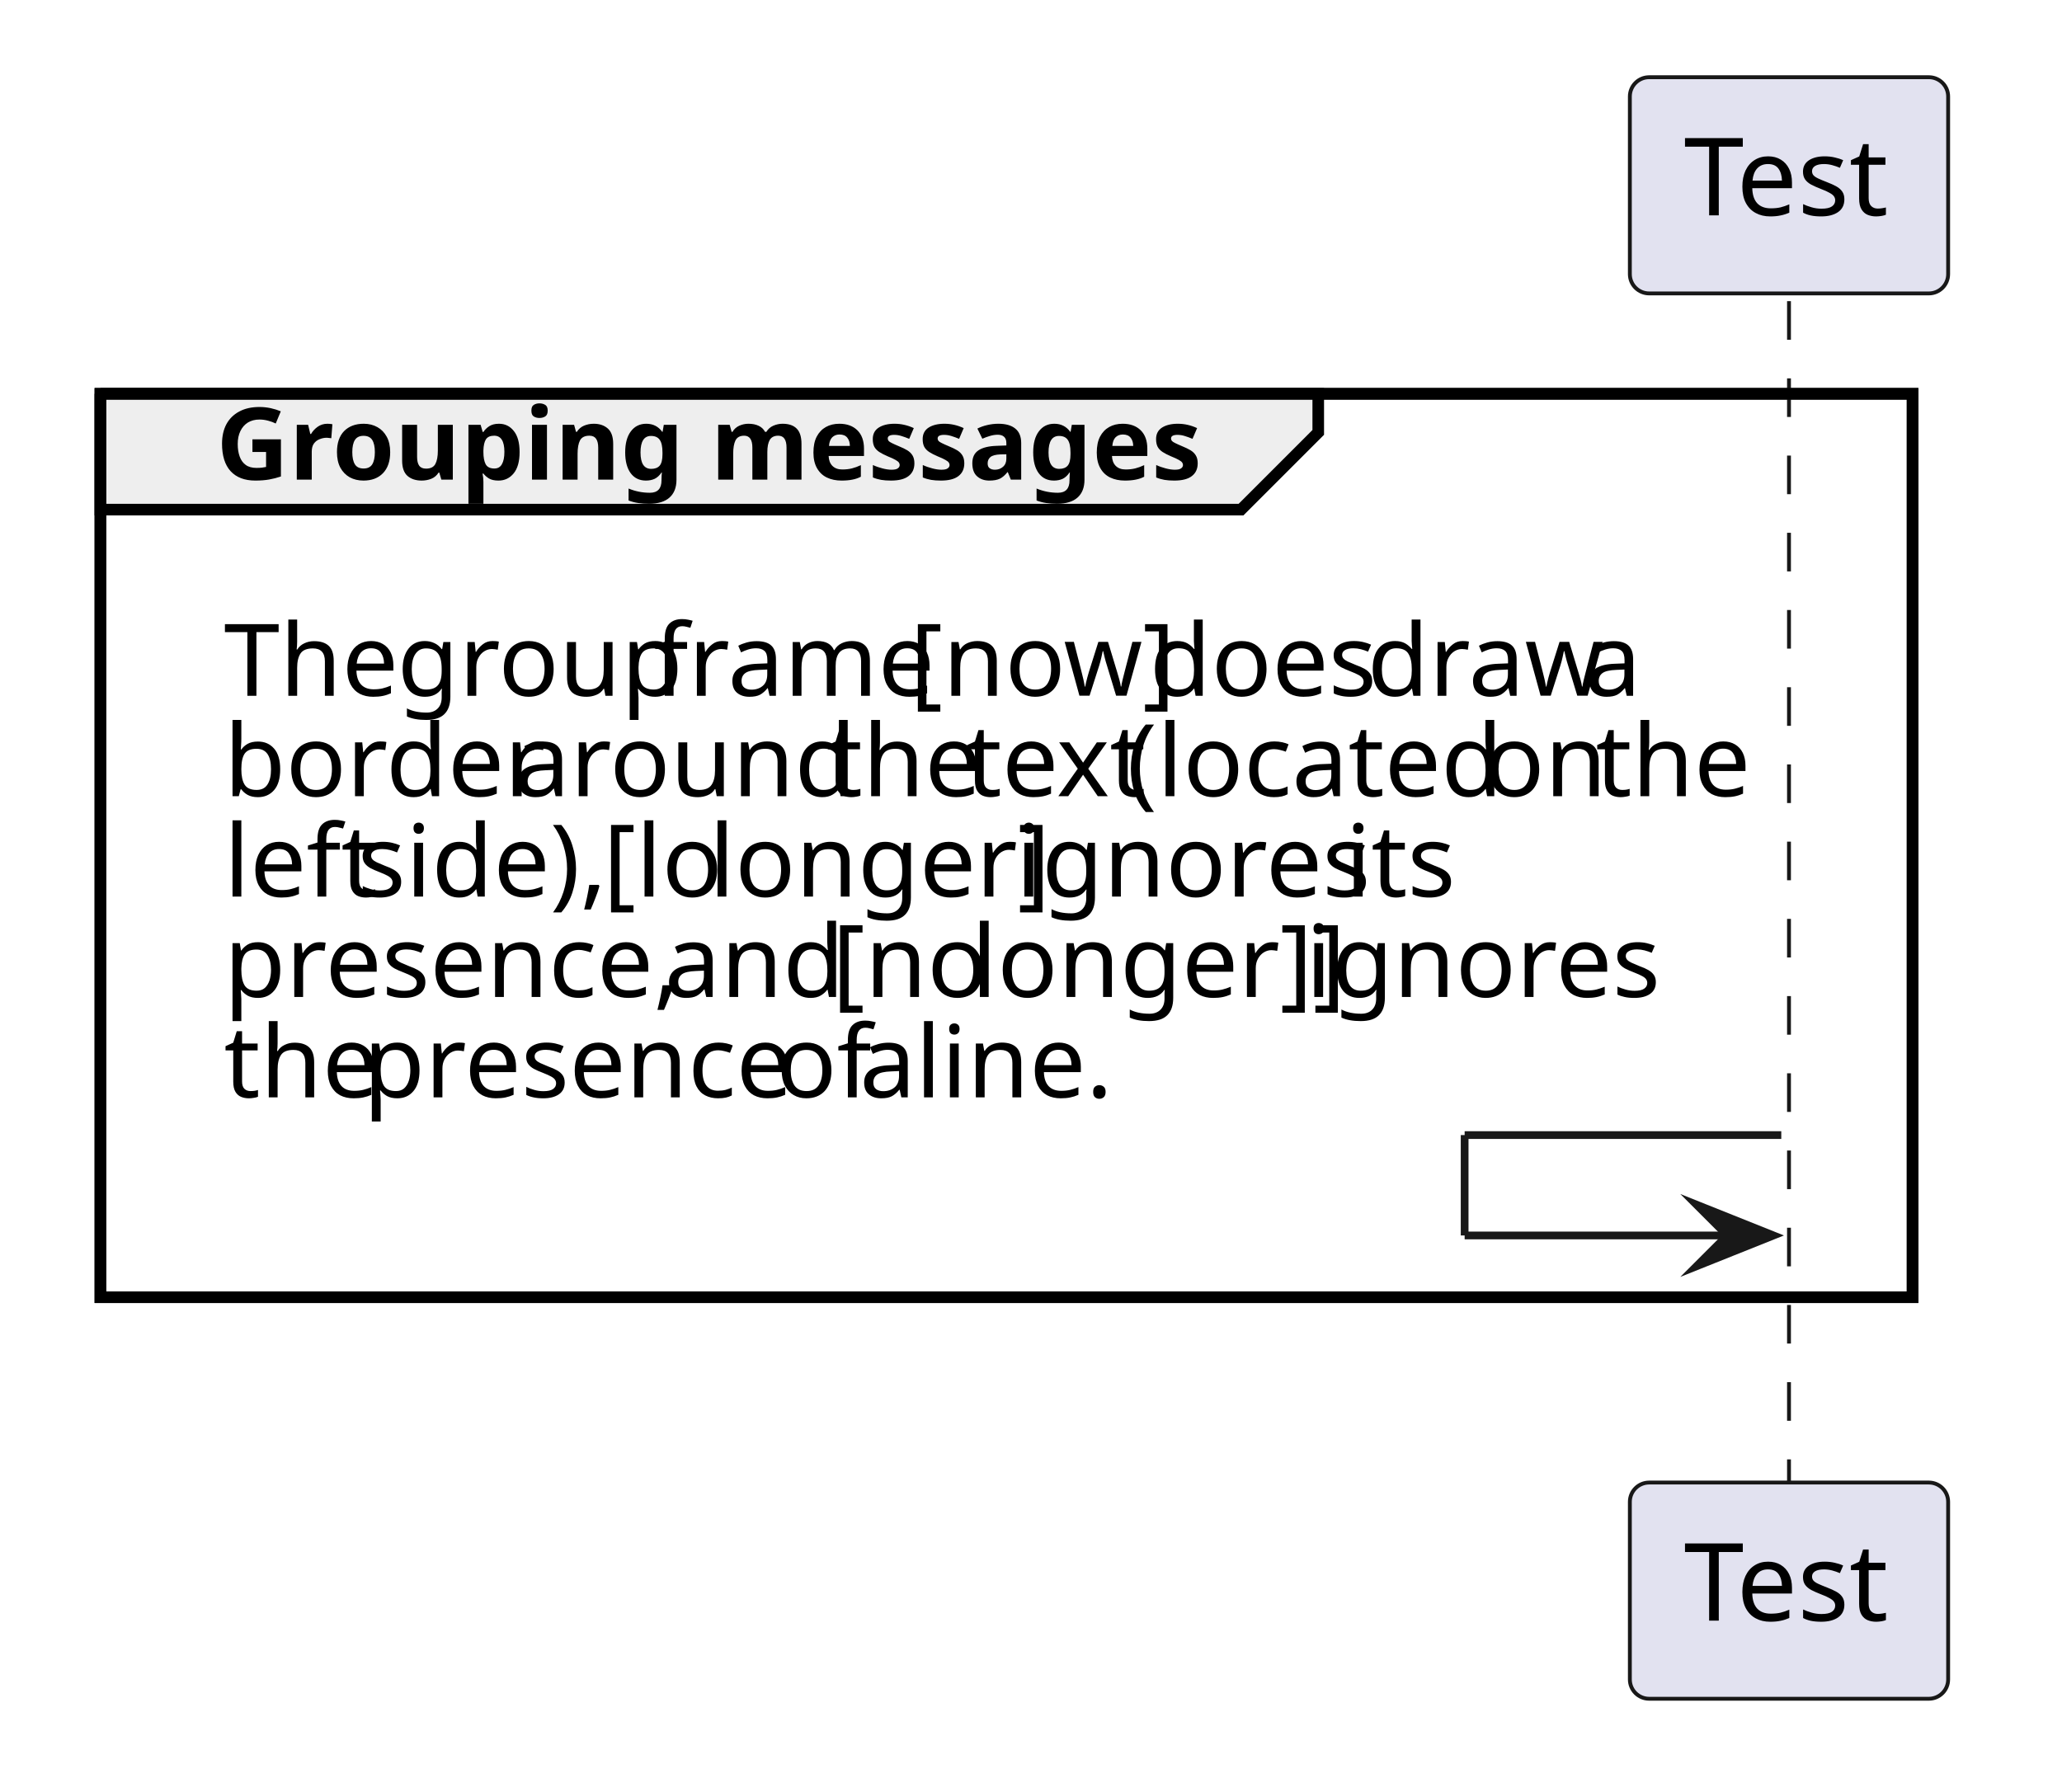
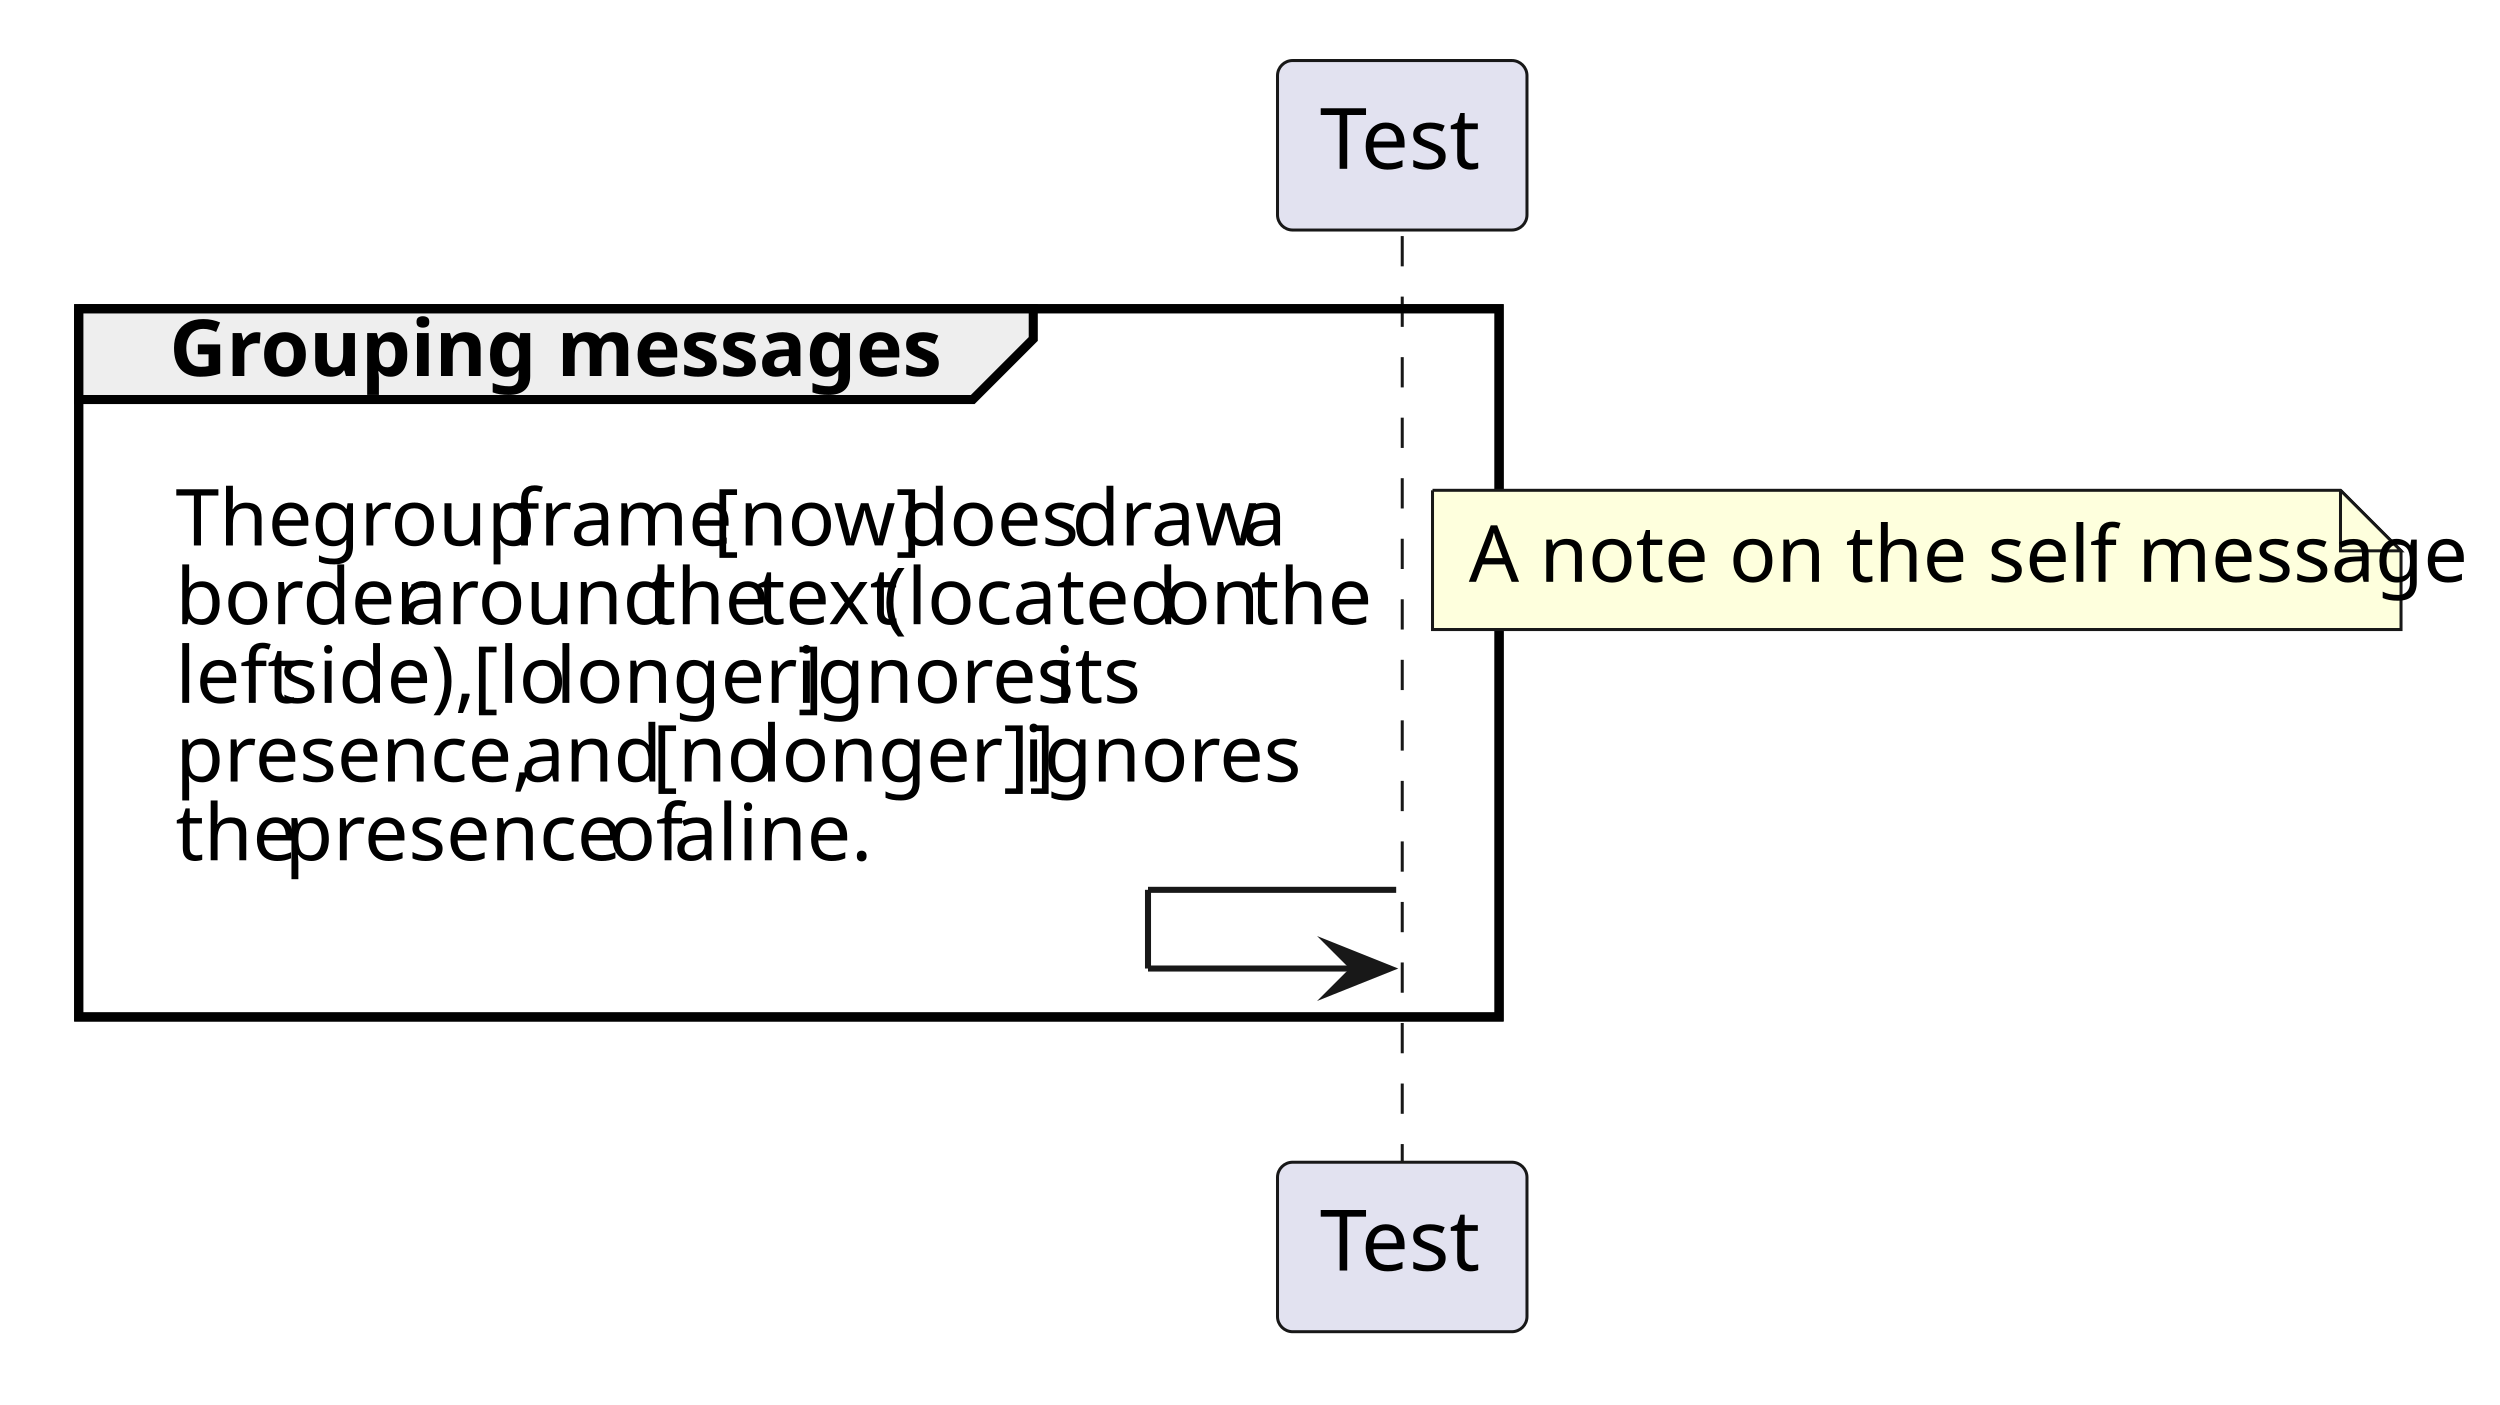
- <svg xmlns="http://www.w3.org/2000/svg" version="1.1" data-diagram-type="SEQUENCE" style="width:267px;height:232px;background:#FFFFFF;" width="267px" height="232px" viewBox="0 0 267 232" zoomAndPan="magnify" preserveAspectRatio="none" contentStyleType="text/css">
+ <svg xmlns="http://www.w3.org/2000/svg" version="1.1" data-diagram-type="SEQUENCE" style="width:413px;height:232px;background:#FFFFFF;" width="413px" height="232px" viewBox="0 0 413 232" zoomAndPan="magnify" preserveAspectRatio="none" contentStyleType="text/css">
  <defs />
  <g font-family="sans-serif" lengthAdjust="spacing">
    <rect x="13" y="51" width="234.65" height="117" fill="none" style="stroke:#000;stroke-width:1.5;" />
    <g>
      <rect x="228.15" y="39" width="8" height="153" fill="#000" fill-opacity="0" />
      <line x1="231.65" y1="39" x2="231.65" y2="192" style="stroke:#181818;stroke-width:0.5;stroke-dasharray:5,5;" />
    </g>
    <rect x="211.044" y="10" width="41.213" height="28" fill="#E2E2F0" rx="2.5" ry="2.5" style="stroke:#181818;stroke-width:0.5;" />
    <text x="218.044" y="27.889" fill="#000" font-size="14" textLength="27.213">Test</text>
    <rect x="211.044" y="192" width="41.213" height="28" fill="#E2E2F0" rx="2.5" ry="2.5" style="stroke:#181818;stroke-width:0.5;" />
    <text x="218.044" y="209.889" fill="#000" font-size="14" textLength="27.213">Test</text>
    <path d="M13,51 L170.694,51 L170.694,56 L160.694,66 L13,66 L13,51" fill="#EEE" style="stroke:#000;stroke-width:1.5;" />
    <rect x="13" y="51" width="234.65" height="117" fill="none" style="stroke:#000;stroke-width:1.5;" />
    <text x="28" y="62.111" fill="#000" font-size="13" textLength="112.694" font-weight="700">Grouping messages</text>
    <line x1="189.65" y1="147" x2="230.65" y2="147" style="stroke:#181818;stroke-width:1;" />
    <line x1="189.65" y1="147" x2="189.65" y2="160" style="stroke:#181818;stroke-width:1;" />
    <line x1="189.65" y1="160" x2="229.65" y2="160" style="stroke:#181818;stroke-width:1;" />
    <polygon points="219.65,156,229.65,160,219.65,164,223.65,160" fill="#181818" style="stroke:#181818;stroke-width:1;stroke-linejoin:miter;stroke-miterlimit:10;" />
    <text x="29" y="90.111" fill="#000" font-size="13" textLength="22.425">The</text>
    <text x="51.425" y="90.111" fill="#000" font-size="13"> </text>
    <text x="51.425" y="90.111" fill="#000" font-size="13" textLength="33.231">group</text>
    <text x="84.656" y="90.111" fill="#000" font-size="13"> </text>
    <text x="84.656" y="90.111" fill="#000" font-size="13" textLength="33.15">frame</text>
    <text x="117.806" y="90.111" fill="#000" font-size="13"> </text>
    <text x="117.806" y="90.111" fill="#000" font-size="13" textLength="31.038">[now]</text>
    <text x="148.844" y="90.111" fill="#000" font-size="13"> </text>
    <text x="148.844" y="90.111" fill="#000" font-size="13" textLength="28.194">does</text>
    <text x="177.038" y="90.111" fill="#000" font-size="13"> </text>
    <text x="177.038" y="90.111" fill="#000" font-size="13" textLength="28.194">draw</text>
    <text x="205.231" y="90.111" fill="#000" font-size="13"> </text>
    <text x="205.231" y="90.111" fill="#000" font-size="13">a</text>
    <text x="29" y="103.111" fill="#000" font-size="13" textLength="37.537">border</text>
    <text x="66.538" y="103.111" fill="#000" font-size="13"> </text>
    <text x="66.538" y="103.111" fill="#000" font-size="13" textLength="40.463">around</text>
    <text x="107" y="103.111" fill="#000" font-size="13"> </text>
    <text x="107" y="103.111" fill="#000" font-size="13" textLength="18.038">the</text>
    <text x="125.038" y="103.111" fill="#000" font-size="13"> </text>
    <text x="125.038" y="103.111" fill="#000" font-size="13" textLength="20.881">text</text>
    <text x="145.919" y="103.111" fill="#000" font-size="13"> </text>
    <text x="145.919" y="103.111" fill="#000" font-size="13" textLength="46.231">(located</text>
    <text x="192.15" y="103.111" fill="#000" font-size="13"> </text>
    <text x="192.15" y="103.111" fill="#000" font-size="13" textLength="14.463">on</text>
    <text x="206.612" y="103.111" fill="#000" font-size="13"> </text>
    <text x="206.612" y="103.111" fill="#000" font-size="13" textLength="18.038">the</text>
    <text x="29" y="116.111" fill="#000" font-size="13" textLength="17.306">left</text>
    <text x="46.306" y="116.111" fill="#000" font-size="13"> </text>
    <text x="46.306" y="116.111" fill="#000" font-size="13" textLength="31.769">side),</text>
    <text x="78.075" y="116.111" fill="#000" font-size="13"> </text>
    <text x="78.075" y="116.111" fill="#000" font-size="13" textLength="13.731">[lo</text>
    <text x="91.806" y="116.111" fill="#000" font-size="13"> </text>
    <text x="91.806" y="116.111" fill="#000" font-size="13" textLength="39.731">longer]</text>
    <text x="131.538" y="116.111" fill="#000" font-size="13"> </text>
    <text x="131.538" y="116.111" fill="#000" font-size="13" textLength="42.656">ignores</text>
    <text x="174.194" y="116.111" fill="#000" font-size="13"> </text>
    <text x="174.194" y="116.111" fill="#000" font-size="13" textLength="13">its</text>
    <text x="29" y="129.111" fill="#000" font-size="13" textLength="57.038">presence,</text>
    <text x="86.038" y="129.111" fill="#000" font-size="13"> </text>
    <text x="86.038" y="129.111" fill="#000" font-size="13" textLength="21.694">and</text>
    <text x="107.731" y="129.111" fill="#000" font-size="13"> </text>
    <text x="107.731" y="129.111" fill="#000" font-size="13" textLength="18.038">[no</text>
    <text x="125.769" y="129.111" fill="#000" font-size="13"> </text>
    <text x="125.769" y="129.111" fill="#000" font-size="13" textLength="43.306">longer]]</text>
    <text x="169.075" y="129.111" fill="#000" font-size="13"> </text>
    <text x="169.075" y="129.111" fill="#000" font-size="13" textLength="42.656">ignores</text>
    <text x="29" y="142.111" fill="#000" font-size="13" textLength="18.038">the</text>
    <text x="47.038" y="142.111" fill="#000" font-size="13"> </text>
    <text x="47.038" y="142.111" fill="#000" font-size="13" textLength="53.463">presence</text>
    <text x="100.5" y="142.111" fill="#000" font-size="13"> </text>
    <text x="100.5" y="142.111" fill="#000" font-size="13" textLength="10.806">of</text>
    <text x="111.306" y="142.111" fill="#000" font-size="13"> </text>
    <text x="111.306" y="142.111" fill="#000" font-size="13">a</text>
    <text x="118.538" y="142.111" fill="#000" font-size="13"> </text>
    <text x="118.538" y="142.111" fill="#000" font-size="13" textLength="23.888">line.</text>
+     <path d="M236.65,81 L236.65,104 L396.65,104 L396.65,91 L386.65,81 L236.65,81" fill="#FEFFDD" style="stroke:#181818;stroke-width:0.5;" />
+     <path d="M386.65,81 L386.65,91 L396.65,91 L386.65,81" fill="#FEFFDD" style="stroke:#181818;stroke-width:0.5;" />
+     <text x="242.65" y="96.111" fill="#000" font-size="13" textLength="139.425">A note on the self message</text>
  </g>
</svg>
